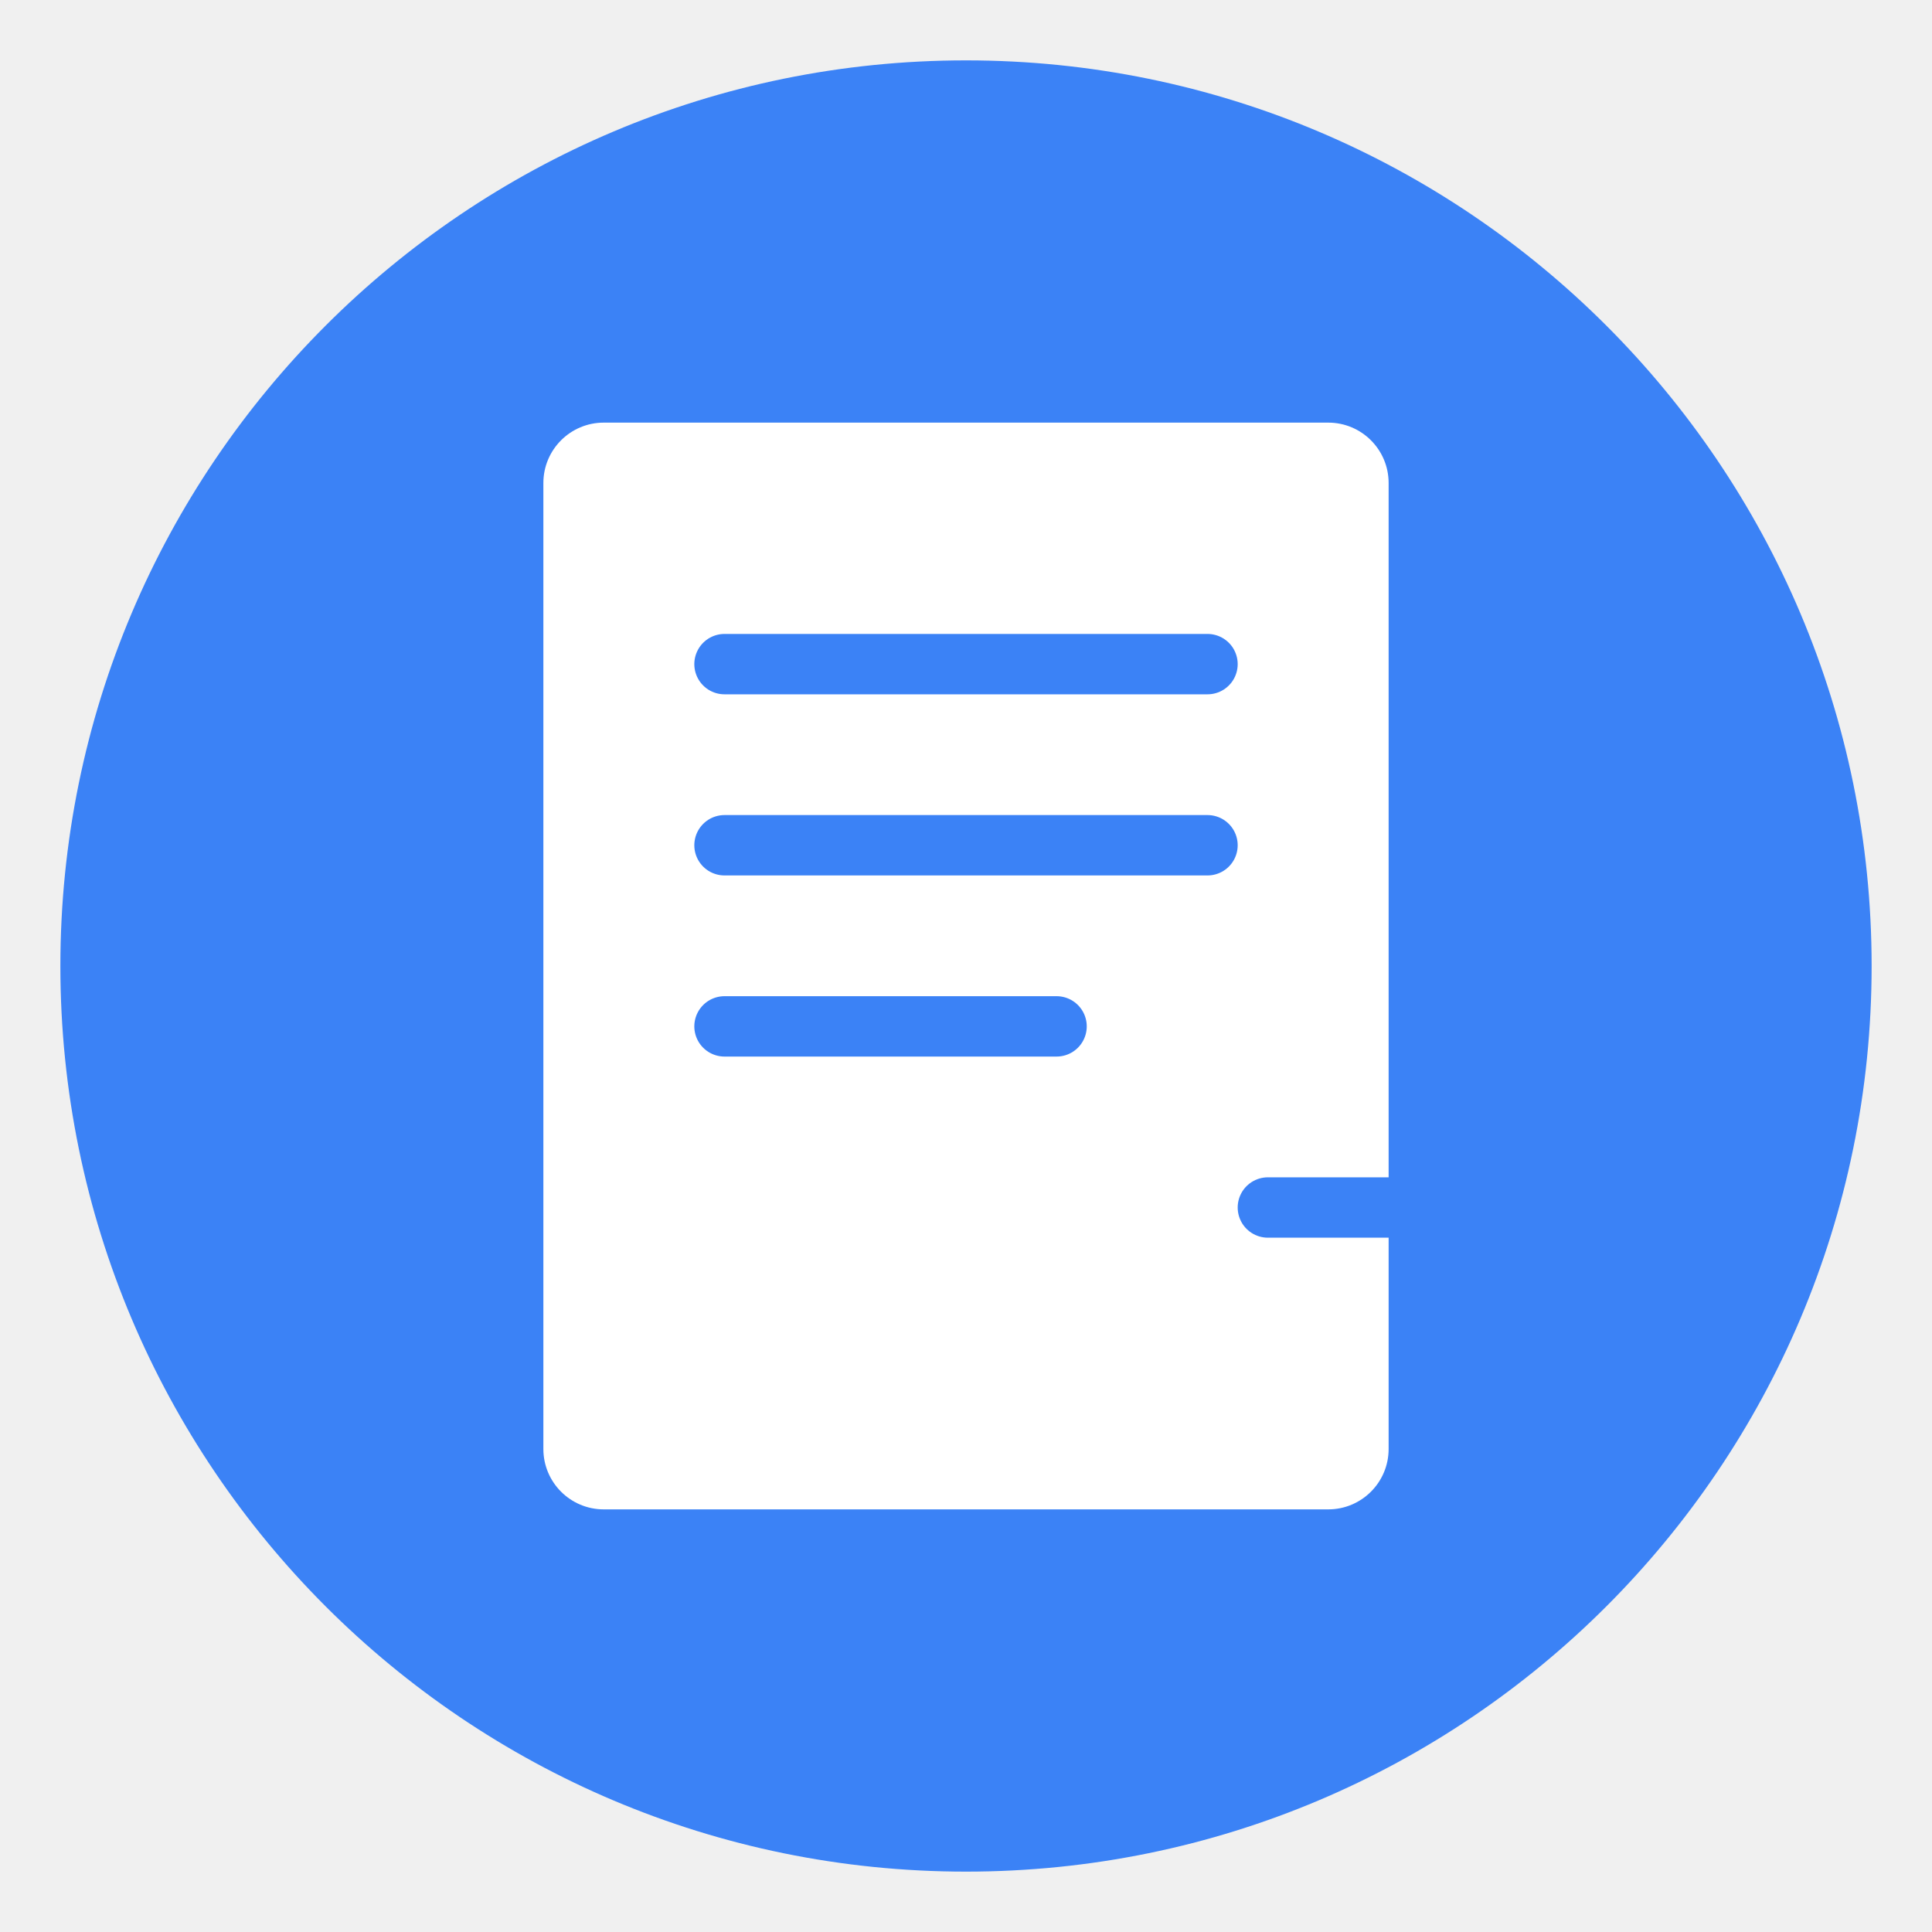
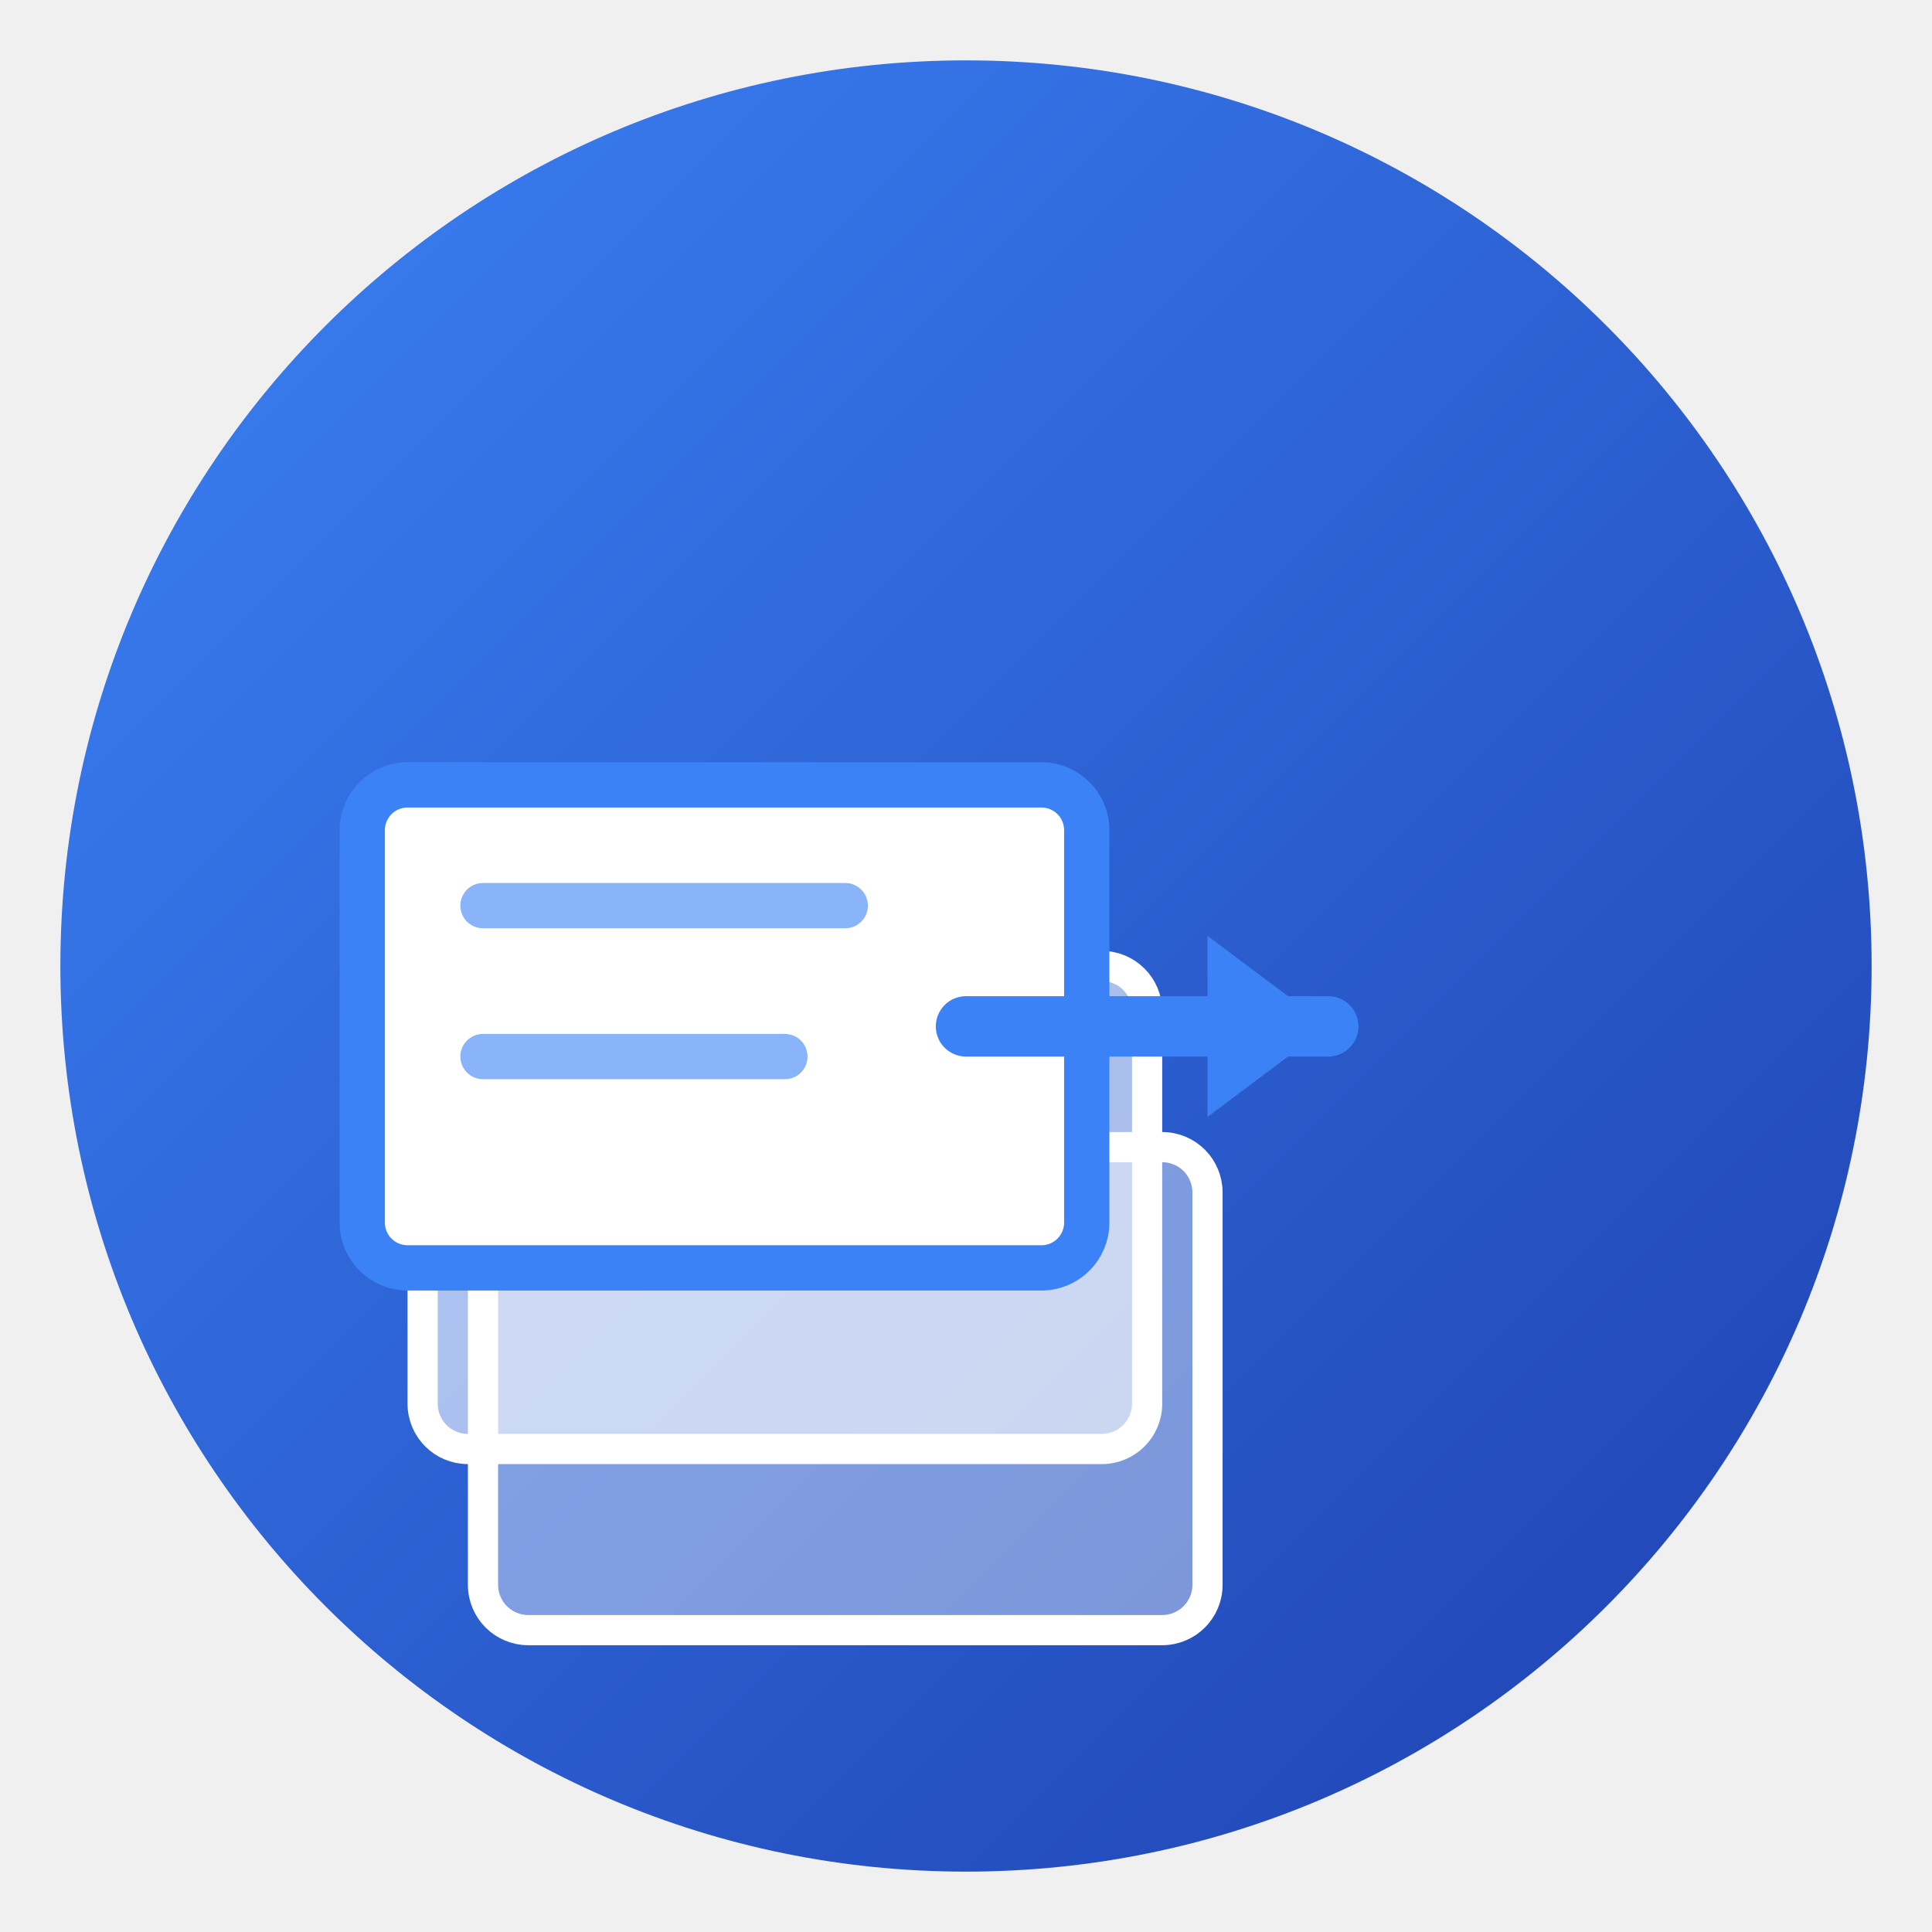
<svg xmlns="http://www.w3.org/2000/svg" viewBox="0 0 64 64">
-   <circle cx="32" cy="32" r="30" fill="#3b82f6" />
-   <rect x="18" y="14" width="28" height="36" rx="2" fill="white" />
-   <line x1="24" y1="22" x2="40" y2="22" stroke="#3b82f6" stroke-width="2" stroke-linecap="round" />
-   <line x1="24" y1="28" x2="40" y2="28" stroke="#3b82f6" stroke-width="2" stroke-linecap="round" />
-   <line x1="24" y1="34" x2="35" y2="34" stroke="#3b82f6" stroke-width="2" stroke-linecap="round" />
-   <path d="M 42 40 L 50 40 M 48 36 L 50 40 L 48 44" fill="none" stroke="#3b82f6" stroke-width="2" stroke-linecap="round" stroke-linejoin="round" />
+   <defs>
+     <linearGradient id="fileGrad" x1="0%" y1="0%" x2="100%" y2="100%">
+       <stop offset="0%" style="stop-color:#3b82f6;stop-opacity:1" />
+       <stop offset="100%" style="stop-color:#1e40af;stop-opacity:1" />
+     </linearGradient>
+   </defs>
+   <circle cx="32" cy="32" r="30" fill="url(#fileGrad)" />
+   <rect x="16" y="38" width="24" height="16" rx="1.5" fill="rgba(255,255,255,0.4)" stroke="white" stroke-width="1" />
+   <rect x="14" y="32" width="24" height="16" rx="1.5" fill="rgba(255,255,255,0.6)" stroke="white" stroke-width="1" />
+   <rect x="12" y="26" width="24" height="16" rx="1.5" fill="white" stroke="#3b82f6" stroke-width="1.5" />
+   <g transform="translate(32, 34)">
+     <line x1="0" y1="0" x2="12" y2="0" stroke="#3b82f6" stroke-width="2" stroke-linecap="round" />
+     <polygon points="12,0 8,-3 8,3" fill="#3b82f6" />
+   </g>
+   <line x1="16" y1="30" x2="28" y2="30" stroke="#3b82f6" stroke-width="1.5" stroke-linecap="round" opacity="0.6" />
+   <line x1="16" y1="35" x2="26" y2="35" stroke="#3b82f6" stroke-width="1.5" stroke-linecap="round" opacity="0.6" />
</svg>
